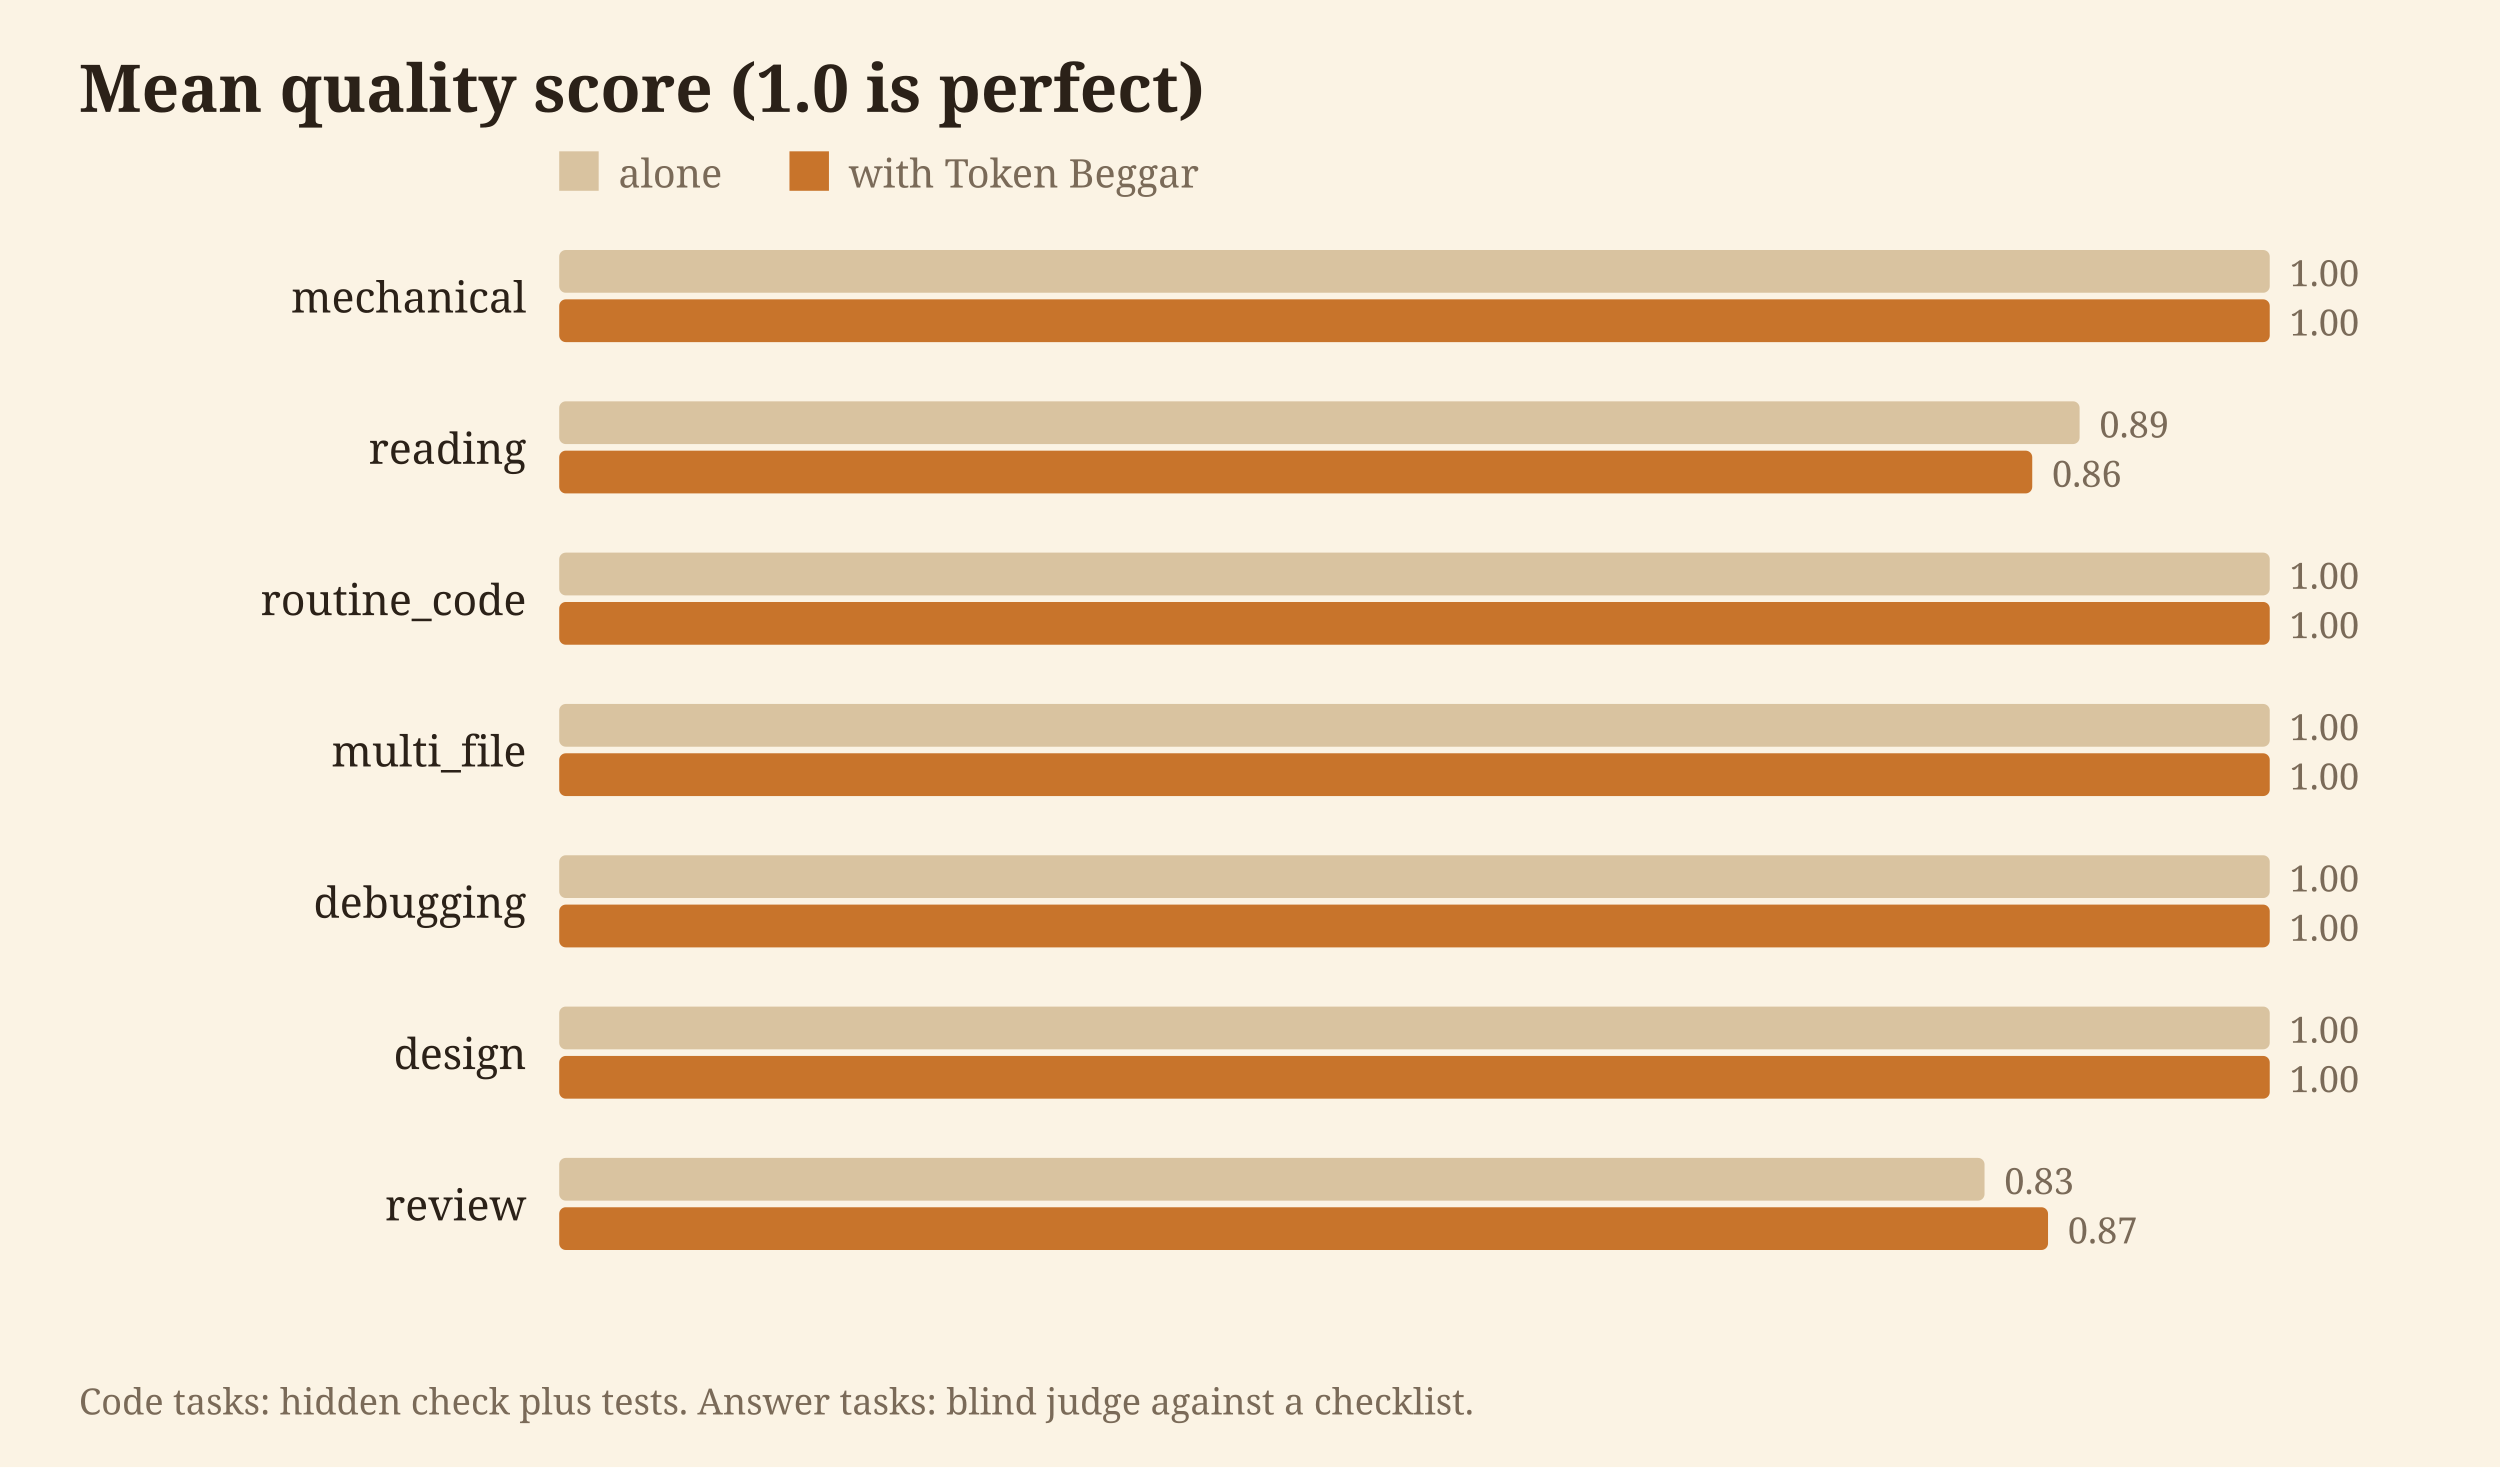
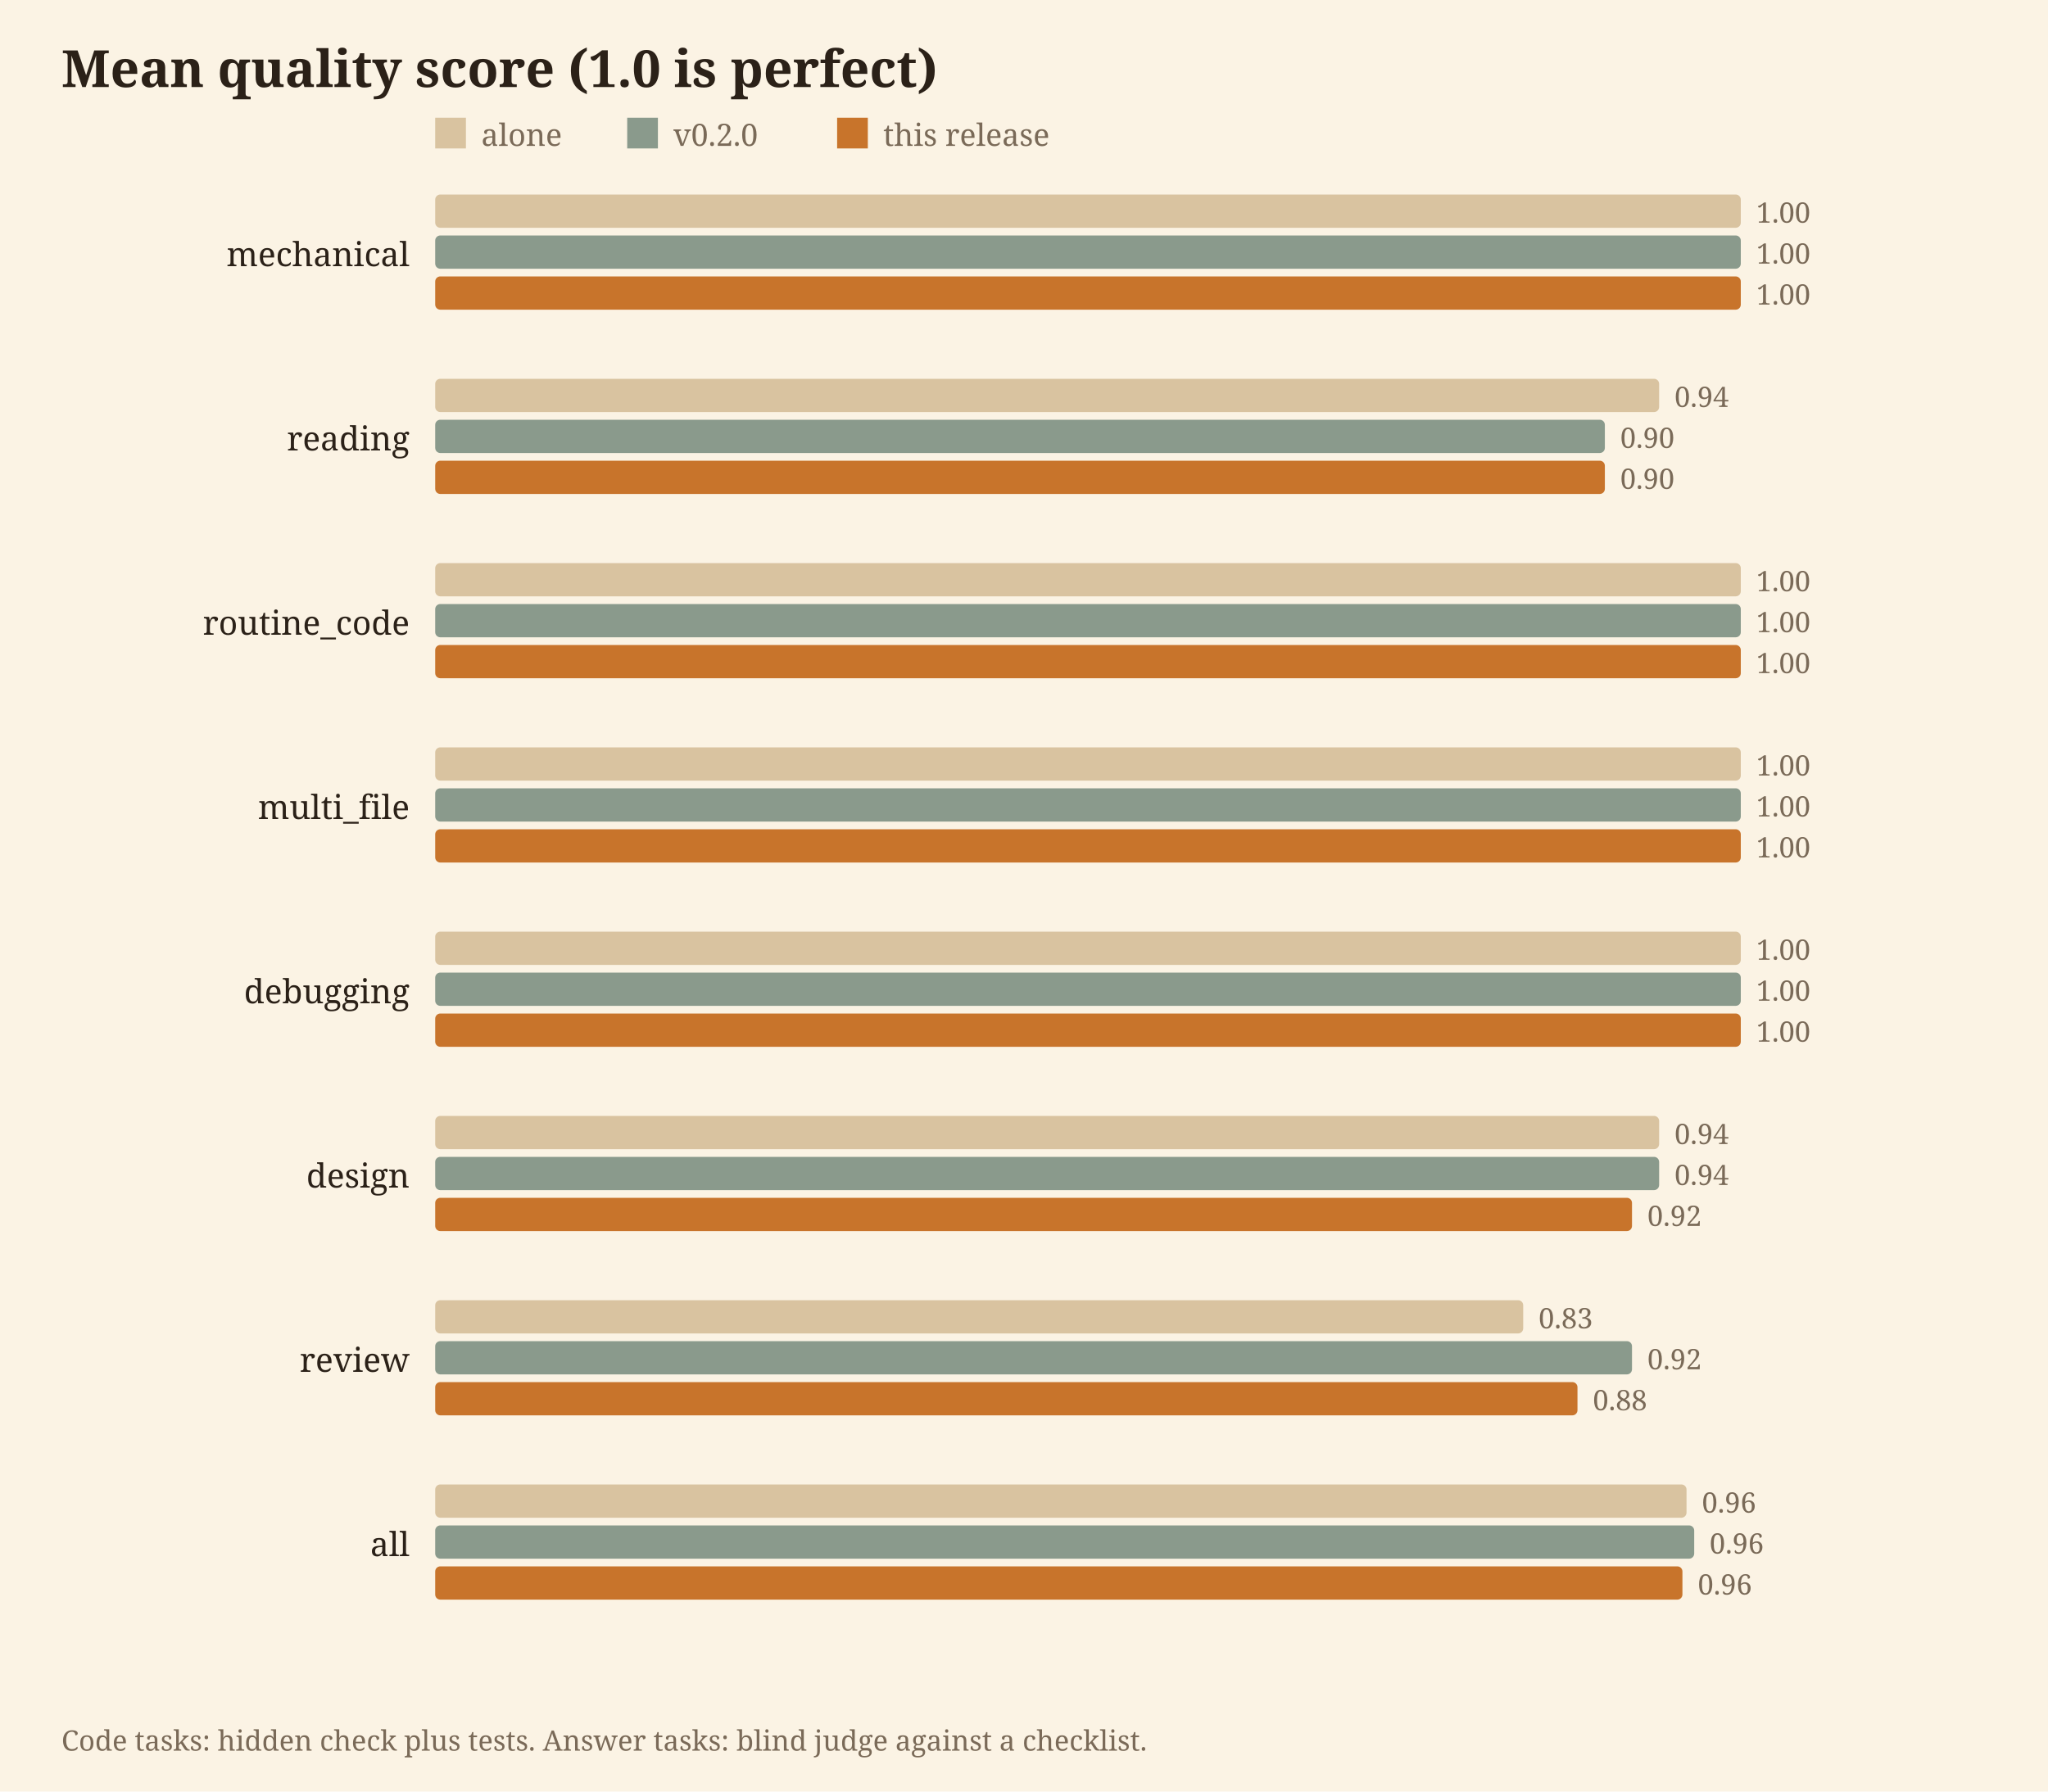
- <svg xmlns="http://www.w3.org/2000/svg" width="760" height="446" viewBox="0 0 760 446" font-family="Georgia, serif">
-   <rect width="760" height="446" fill="#fbf3e4" />
+ <svg xmlns="http://www.w3.org/2000/svg" width="800" height="700" viewBox="0 0 800 700" font-family="Georgia, serif">
+   <rect width="800" height="700" fill="#fbf3e4" />
  <text x="24" y="34" font-size="20" fill="#2b2118" font-weight="bold">Mean quality score (1.0 is perfect)</text>
  <rect x="170" y="46" width="12" height="12" fill="#d9c3a0" />
  <text x="188" y="57" font-size="12" fill="#7a6a58">alone</text>
-   <rect x="240" y="46" width="12" height="12" fill="#c8742b" />
-   <text x="258" y="57" font-size="12" fill="#7a6a58">with Token Beggar</text>
-   <text x="160" y="95" font-size="13" fill="#2b2118" text-anchor="end">mechanical</text>
-   <rect x="170" y="76" width="520.0" height="13" rx="2" fill="#d9c3a0" />
-   <text x="696.0" y="87" font-size="11" fill="#7a6a58">1.00</text>
-   <rect x="170" y="91" width="520.0" height="13" rx="2" fill="#c8742b" />
-   <text x="696.0" y="102" font-size="11" fill="#7a6a58">1.00</text>
-   <text x="160" y="141" font-size="13" fill="#2b2118" text-anchor="end">reading</text>
-   <rect x="170" y="122" width="462.2" height="13" rx="2" fill="#d9c3a0" />
-   <text x="638.2" y="133" font-size="11" fill="#7a6a58">0.89</text>
-   <rect x="170" y="137" width="447.8" height="13" rx="2" fill="#c8742b" />
-   <text x="623.8" y="148" font-size="11" fill="#7a6a58">0.86</text>
-   <text x="160" y="187" font-size="13" fill="#2b2118" text-anchor="end">routine_code</text>
-   <rect x="170" y="168" width="520.0" height="13" rx="2" fill="#d9c3a0" />
-   <text x="696.0" y="179" font-size="11" fill="#7a6a58">1.00</text>
-   <rect x="170" y="183" width="520.0" height="13" rx="2" fill="#c8742b" />
-   <text x="696.0" y="194" font-size="11" fill="#7a6a58">1.00</text>
-   <text x="160" y="233" font-size="13" fill="#2b2118" text-anchor="end">multi_file</text>
-   <rect x="170" y="214" width="520.0" height="13" rx="2" fill="#d9c3a0" />
-   <text x="696.0" y="225" font-size="11" fill="#7a6a58">1.00</text>
-   <rect x="170" y="229" width="520.0" height="13" rx="2" fill="#c8742b" />
-   <text x="696.0" y="240" font-size="11" fill="#7a6a58">1.00</text>
-   <text x="160" y="279" font-size="13" fill="#2b2118" text-anchor="end">debugging</text>
-   <rect x="170" y="260" width="520.0" height="13" rx="2" fill="#d9c3a0" />
-   <text x="696.0" y="271" font-size="11" fill="#7a6a58">1.00</text>
-   <rect x="170" y="275" width="520.0" height="13" rx="2" fill="#c8742b" />
-   <text x="696.0" y="286" font-size="11" fill="#7a6a58">1.00</text>
-   <text x="160" y="325" font-size="13" fill="#2b2118" text-anchor="end">design</text>
-   <rect x="170" y="306" width="520.0" height="13" rx="2" fill="#d9c3a0" />
-   <text x="696.0" y="317" font-size="11" fill="#7a6a58">1.00</text>
-   <rect x="170" y="321" width="520.0" height="13" rx="2" fill="#c8742b" />
-   <text x="696.0" y="332" font-size="11" fill="#7a6a58">1.00</text>
-   <text x="160" y="371" font-size="13" fill="#2b2118" text-anchor="end">review</text>
-   <rect x="170" y="352" width="433.3" height="13" rx="2" fill="#d9c3a0" />
-   <text x="609.3" y="363" font-size="11" fill="#7a6a58">0.83</text>
-   <rect x="170" y="367" width="452.6" height="13" rx="2" fill="#c8742b" />
-   <text x="628.6" y="378" font-size="11" fill="#7a6a58">0.87</text>
-   <text x="24" y="430" font-size="11" fill="#7a6a58">Code tasks: hidden check plus tests. Answer tasks: blind judge against a checklist.</text>
+   <rect x="245" y="46" width="12" height="12" fill="#8a9a8c" />
+   <text x="263" y="57" font-size="12" fill="#7a6a58">v0.2.0</text>
+   <rect x="327" y="46" width="12" height="12" fill="#c8742b" />
+   <text x="345" y="57" font-size="12" fill="#7a6a58">this release</text>
+   <text x="160" y="104.0" font-size="13" fill="#2b2118" text-anchor="end">mechanical</text>
+   <rect x="170" y="76" width="510.0" height="13" rx="2" fill="#d9c3a0" />
+   <text x="686.0" y="87" font-size="11" fill="#7a6a58">1.00</text>
+   <rect x="170" y="92" width="510.0" height="13" rx="2" fill="#8a9a8c" />
+   <text x="686.0" y="103" font-size="11" fill="#7a6a58">1.00</text>
+   <rect x="170" y="108" width="510.0" height="13" rx="2" fill="#c8742b" />
+   <text x="686.0" y="119" font-size="11" fill="#7a6a58">1.00</text>
+   <text x="160" y="176.0" font-size="13" fill="#2b2118" text-anchor="end">reading</text>
+   <rect x="170" y="148" width="478.1" height="13" rx="2" fill="#d9c3a0" />
+   <text x="654.1" y="159" font-size="11" fill="#7a6a58">0.94</text>
+   <rect x="170" y="164" width="456.9" height="13" rx="2" fill="#8a9a8c" />
+   <text x="632.9" y="175" font-size="11" fill="#7a6a58">0.90</text>
+   <rect x="170" y="180" width="456.9" height="13" rx="2" fill="#c8742b" />
+   <text x="632.9" y="191" font-size="11" fill="#7a6a58">0.90</text>
+   <text x="160" y="248.0" font-size="13" fill="#2b2118" text-anchor="end">routine_code</text>
+   <rect x="170" y="220" width="510.0" height="13" rx="2" fill="#d9c3a0" />
+   <text x="686.0" y="231" font-size="11" fill="#7a6a58">1.00</text>
+   <rect x="170" y="236" width="510.0" height="13" rx="2" fill="#8a9a8c" />
+   <text x="686.0" y="247" font-size="11" fill="#7a6a58">1.00</text>
+   <rect x="170" y="252" width="510.0" height="13" rx="2" fill="#c8742b" />
+   <text x="686.0" y="263" font-size="11" fill="#7a6a58">1.00</text>
+   <text x="160" y="320.0" font-size="13" fill="#2b2118" text-anchor="end">multi_file</text>
+   <rect x="170" y="292" width="510.0" height="13" rx="2" fill="#d9c3a0" />
+   <text x="686.0" y="303" font-size="11" fill="#7a6a58">1.00</text>
+   <rect x="170" y="308" width="510.0" height="13" rx="2" fill="#8a9a8c" />
+   <text x="686.0" y="319" font-size="11" fill="#7a6a58">1.00</text>
+   <rect x="170" y="324" width="510.0" height="13" rx="2" fill="#c8742b" />
+   <text x="686.0" y="335" font-size="11" fill="#7a6a58">1.00</text>
+   <text x="160" y="392.0" font-size="13" fill="#2b2118" text-anchor="end">debugging</text>
+   <rect x="170" y="364" width="510.0" height="13" rx="2" fill="#d9c3a0" />
+   <text x="686.0" y="375" font-size="11" fill="#7a6a58">1.00</text>
+   <rect x="170" y="380" width="510.0" height="13" rx="2" fill="#8a9a8c" />
+   <text x="686.0" y="391" font-size="11" fill="#7a6a58">1.00</text>
+   <rect x="170" y="396" width="510.0" height="13" rx="2" fill="#c8742b" />
+   <text x="686.0" y="407" font-size="11" fill="#7a6a58">1.00</text>
+   <text x="160" y="464.0" font-size="13" fill="#2b2118" text-anchor="end">design</text>
+   <rect x="170" y="436" width="478.1" height="13" rx="2" fill="#d9c3a0" />
+   <text x="654.1" y="447" font-size="11" fill="#7a6a58">0.94</text>
+   <rect x="170" y="452" width="478.1" height="13" rx="2" fill="#8a9a8c" />
+   <text x="654.1" y="463" font-size="11" fill="#7a6a58">0.94</text>
+   <rect x="170" y="468" width="467.5" height="13" rx="2" fill="#c8742b" />
+   <text x="643.5" y="479" font-size="11" fill="#7a6a58">0.92</text>
+   <text x="160" y="536.0" font-size="13" fill="#2b2118" text-anchor="end">review</text>
+   <rect x="170" y="508" width="425.0" height="13" rx="2" fill="#d9c3a0" />
+   <text x="601.0" y="519" font-size="11" fill="#7a6a58">0.83</text>
+   <rect x="170" y="524" width="467.5" height="13" rx="2" fill="#8a9a8c" />
+   <text x="643.5" y="535" font-size="11" fill="#7a6a58">0.92</text>
+   <rect x="170" y="540" width="446.2" height="13" rx="2" fill="#c8742b" />
+   <text x="622.2" y="551" font-size="11" fill="#7a6a58">0.88</text>
+   <text x="160" y="608.0" font-size="13" fill="#2b2118" text-anchor="end">all</text>
+   <rect x="170" y="580" width="488.8" height="13" rx="2" fill="#d9c3a0" />
+   <text x="664.8" y="591" font-size="11" fill="#7a6a58">0.96</text>
+   <rect x="170" y="596" width="491.8" height="13" rx="2" fill="#8a9a8c" />
+   <text x="667.8" y="607" font-size="11" fill="#7a6a58">0.96</text>
+   <rect x="170" y="612" width="487.2" height="13" rx="2" fill="#c8742b" />
+   <text x="663.2" y="623" font-size="11" fill="#7a6a58">0.96</text>
+   <text x="24" y="684" font-size="11" fill="#7a6a58">Code tasks: hidden check plus tests. Answer tasks: blind judge against a checklist.</text>
</svg>
